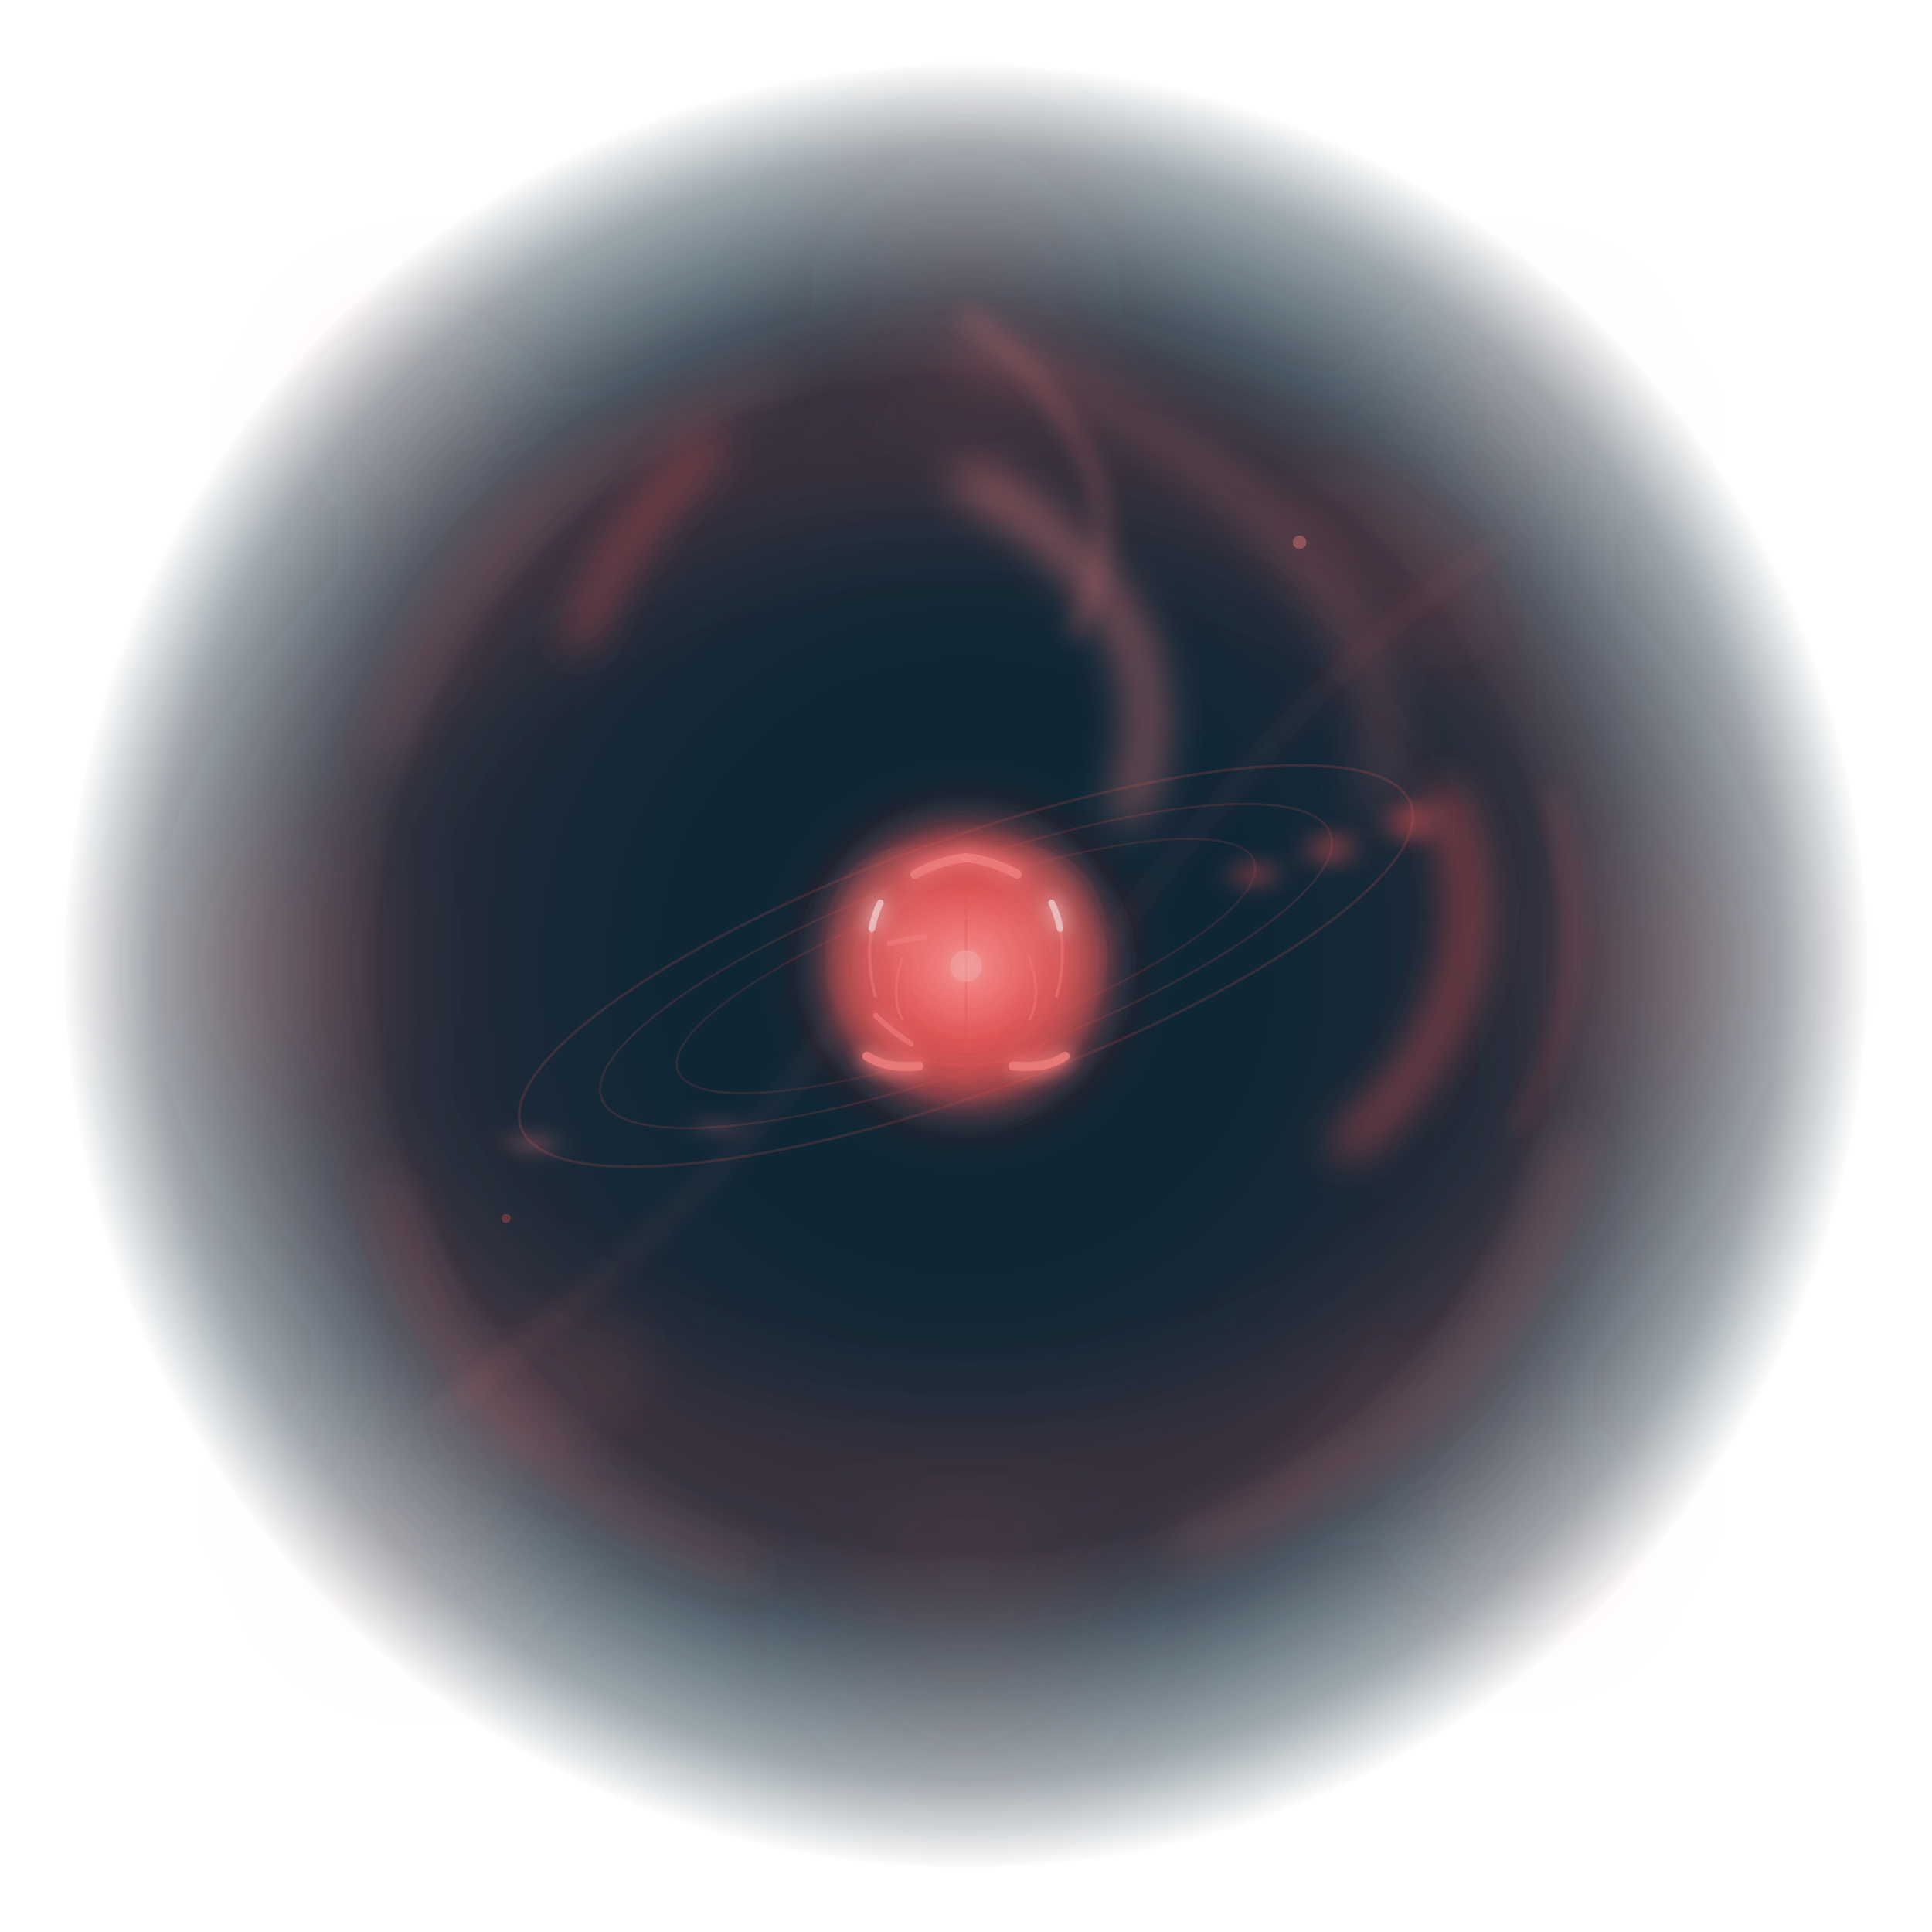
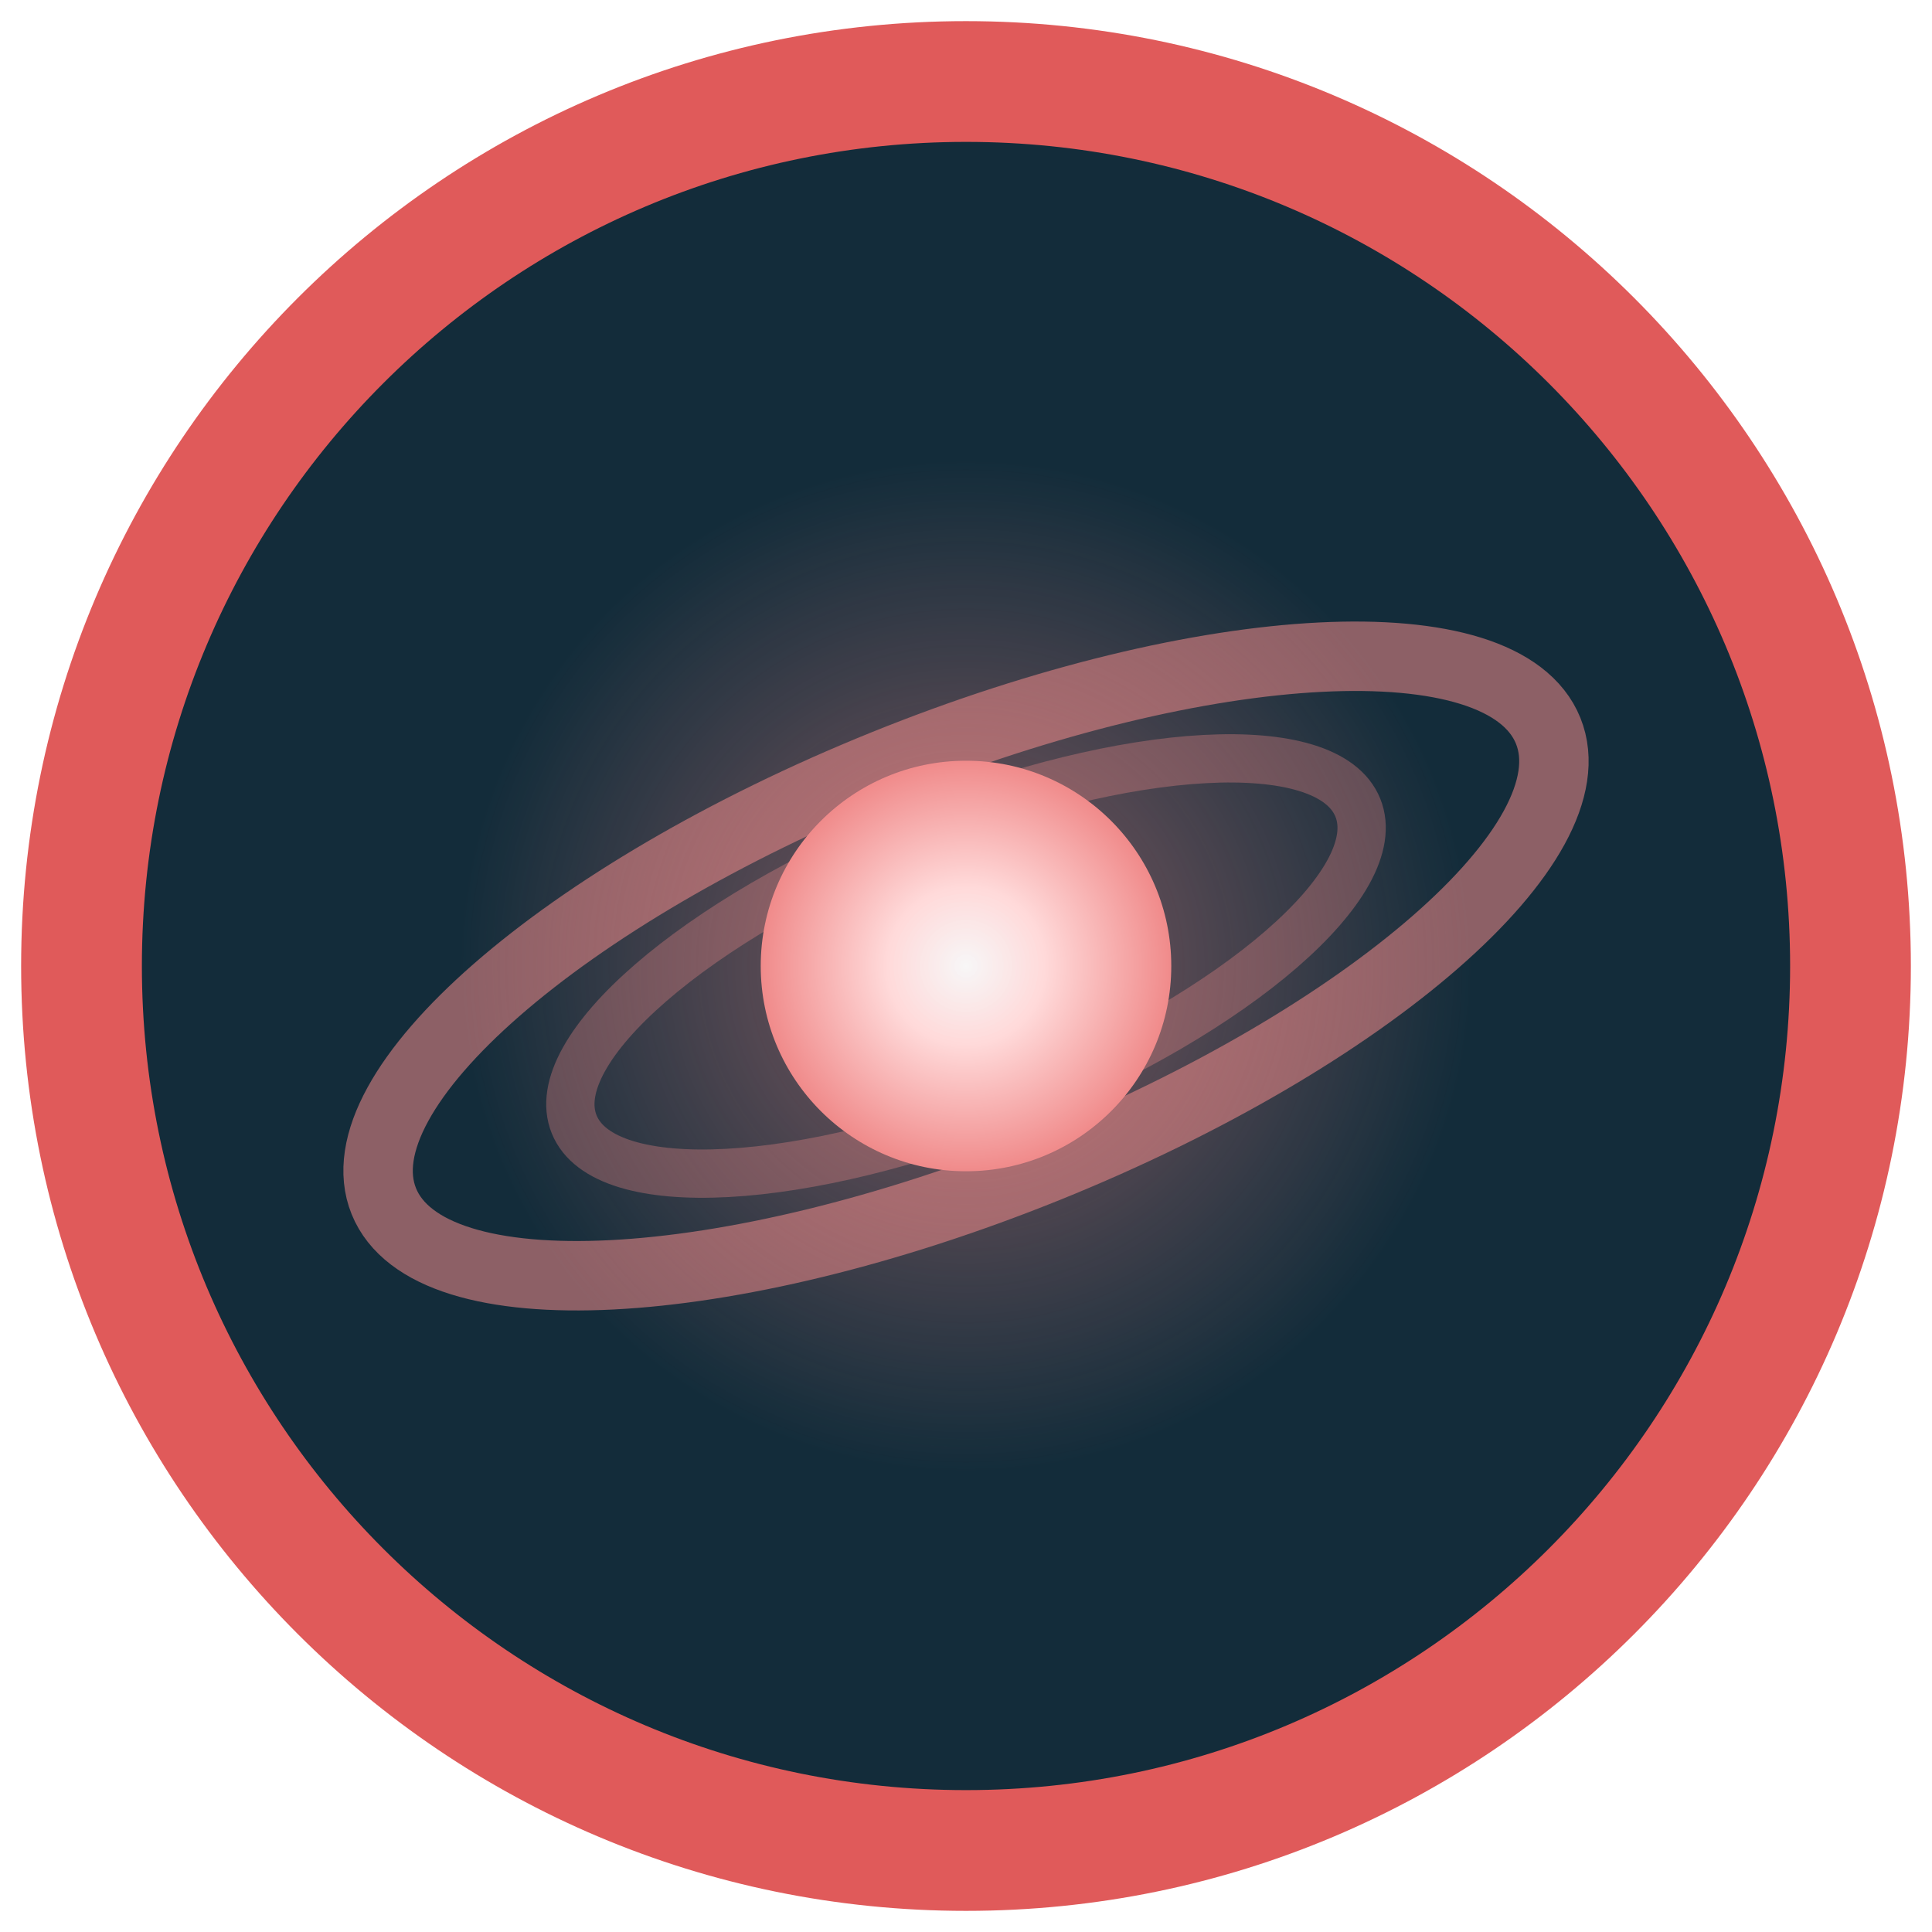
- <svg xmlns="http://www.w3.org/2000/svg" viewBox="0 0 300 300" width="440" height="440">
+ <svg xmlns="http://www.w3.org/2000/svg" viewBox="0 0 32 32" width="32" height="32">
  <defs>
-     <radialGradient id="tunnel" cx="50%" cy="50%" r="50%">
-       <stop offset="0%" stop-color="#0d2635" stop-opacity="0" />
-       <stop offset="50%" stop-color="#e05252" stop-opacity=".02" />
-       <stop offset="75%" stop-color="#e05252" stop-opacity=".08" />
-       <stop offset="90%" stop-color="#f07d7d" stop-opacity=".10" />
-       <stop offset="100%" stop-color="#e05252" stop-opacity=".02" />
+     <radialGradient id="halo">
+       <stop offset="0%" stop-color="#ffdada" stop-opacity="0.6" />
+       <stop offset="40%" stop-color="#f08a8a" stop-opacity="0.300" />
+       <stop offset="100%" stop-color="#f08a8a" stop-opacity="0" />
    </radialGradient>
-     <radialGradient id="coreG" cx="50%" cy="50%" r="50%">
-       <stop offset="0%" stop-color="#f0a0a0" />
-       <stop offset="15%" stop-color="#f07d7d" />
-       <stop offset="50%" stop-color="#e05252" stop-opacity=".55" />
-       <stop offset="85%" stop-color="#e05252" stop-opacity=".15" />
-       <stop offset="100%" stop-color="#0d2635" stop-opacity="0" />
-     </radialGradient>
-     <radialGradient id="brainG" cx="50%" cy="40%" r="60%">
-       <stop offset="0%" stop-color="#f8d0d0" stop-opacity=".2" />
-       <stop offset="100%" stop-color="#e05252" stop-opacity=".04" />
-     </radialGradient>
-     <radialGradient id="halo" cx="50%" cy="50%" r="50%">
-       <stop offset="0%" stop-color="#e05252" stop-opacity=".28" />
-       <stop offset="40%" stop-color="#e05252" stop-opacity=".08" />
-       <stop offset="100%" stop-color="#e05252" stop-opacity="0" />
-     </radialGradient>
-     <filter id="fCl" x="-40%" y="-40%" width="180%" height="180%">
-       <feGaussianBlur stdDeviation="14" />
-     </filter>
-     <filter id="fW" x="-50%" y="-50%" width="200%" height="200%">
-       <feGaussianBlur stdDeviation="5" />
-     </filter>
-     <filter id="fTw" x="-60%" y="-60%" width="220%" height="220%">
-       <feGaussianBlur stdDeviation="2.5" />
-     </filter>
-     <filter id="fDk" x="-80%" y="-400%" width="260%" height="900%">
-       <feGaussianBlur stdDeviation="3" />
-     </filter>
-     <filter id="fCo" x="-100%" y="-100%" width="300%" height="300%">
-       <feGaussianBlur stdDeviation="5" result="b" />
-       <feMerge>
-         <feMergeNode in="b" />
-         <feMergeNode in="SourceGraphic" />
-       </feMerge>
-     </filter>
-     <filter id="fNd" x="-200%" y="-200%" width="500%" height="500%">
-       <feGaussianBlur stdDeviation="1.8" result="b" />
-       <feMerge>
-         <feMergeNode in="b" />
-         <feMergeNode in="SourceGraphic" />
-       </feMerge>
-     </filter>
-     <filter id="fBr" x="-40%" y="-40%" width="180%" height="180%">
-       <feGaussianBlur stdDeviation="2" result="b" />
-       <feMerge>
-         <feMergeNode in="b" />
-         <feMergeNode in="SourceGraphic" />
-       </feMerge>
-     </filter>
-     <radialGradient id="bgFade" cx="50%" cy="50%" r="50%">
-       <stop offset="0%" stop-color="#0d2635" />
-       <stop offset="65%" stop-color="#0d2635" />
-       <stop offset="90%" stop-color="#0d2635" stop-opacity=".4" />
-       <stop offset="100%" stop-color="#0d2635" stop-opacity="0" />
+     <radialGradient id="core">
+       <stop offset="0%" stop-color="#ffffff" stop-opacity=".92" />
+       <stop offset="38%" stop-color="#ffdada" />
+       <stop offset="100%" stop-color="#f08a8a" />
    </radialGradient>
  </defs>
-   <circle cx="150" cy="150" r="140" fill="url(#bgFade)" />
-   <g transform="translate(45,45) scale(0.7)">
-     <g filter="url(#fCl)">
-       <ellipse cx="150" cy="150" rx="155" ry="120" fill="none" stroke="#e05252" stroke-width="32" stroke-opacity=".11" />
-       <ellipse cx="150" cy="150" rx="145" ry="112" fill="none" stroke="#f07d7d" stroke-width="16" stroke-opacity=".08" />
-       <circle cx="150" cy="2" r="28" fill="#e05252" fill-opacity=".12" />
-       <circle cx="298" cy="150" r="26" fill="#e05252" fill-opacity=".11" />
-       <circle cx="150" cy="298" r="28" fill="#f07d7d" fill-opacity=".10" />
-       <circle cx="2" cy="150" r="26" fill="#e05252" fill-opacity=".12" />
-       <circle cx="270" cy="30" r="22" fill="#f07d7d" fill-opacity=".09" />
-       <circle cx="270" cy="270" r="22" fill="#e05252" fill-opacity=".09" />
-       <circle cx="30" cy="270" r="24" fill="#f07d7d" fill-opacity=".10" />
-       <circle cx="30" cy="30" r="22" fill="#e05252" fill-opacity=".09" />
-     </g>
-     <g filter="url(#fW)">
-       <path d="M150,14 Q196,24 226,62 Q246,86 242,112" fill="none" stroke="#f07d7d" stroke-width="6" stroke-linecap="round" stroke-opacity=".28" />
-       <path d="M284,190 Q276,224 250,248 Q228,268 198,278" fill="none" stroke="#f07d7d" stroke-width="5" stroke-linecap="round" stroke-opacity=".25" />
-       <path d="M102,284 Q74,276 52,254 Q30,234 22,198" fill="none" stroke="#e05252" stroke-width="5" stroke-linecap="round" stroke-opacity=".24" />
-       <path d="M22,102 Q30,72 52,52 Q74,30 108,20" fill="none" stroke="#f07d7d" stroke-width="4" stroke-linecap="round" stroke-opacity=".26" />
-       <path d="M206,280 Q228,260 244,234" fill="none" stroke="#e05252" stroke-width="3" stroke-linecap="round" stroke-opacity=".15" />
-       <path d="M58,46 Q42,66 34,92" fill="none" stroke="#e05252" stroke-width="2.5" stroke-linecap="round" stroke-opacity=".12" />
-       <ellipse cx="244" cy="62" rx="28" ry="16" fill="#e05252" fill-opacity=".06" transform="rotate(40,244,62)" />
-       <ellipse cx="58" cy="244" rx="24" ry="14" fill="#f07d7d" fill-opacity=".07" transform="rotate(-30,58,244)" />
-     </g>
-     <g filter="url(#fTw)">
-       <path d="M150,6 Q168,18 178,40 Q184,58 174,76" fill="none" stroke="#f07d7d" stroke-width="2.5" stroke-linecap="round" stroke-opacity=".35" />
-       <path d="M280,112 Q286,132 284,150 Q282,170 272,186" fill="none" stroke="#e05252" stroke-width="2" stroke-linecap="round" stroke-opacity=".32" />
-       <path d="M268,56 Q232,82 208,112 Q190,132 178,150" fill="none" stroke="#e05252" stroke-width="1.5" stroke-linecap="round" stroke-opacity=".22" />
-       <path d="M32,250 Q66,224 94,196 Q116,172 130,150" fill="none" stroke="#f07d7d" stroke-width="1.5" stroke-linecap="round" stroke-opacity=".20" />
-     </g>
-     <circle cx="150" cy="150" r="148" fill="url(#tunnel)" />
-     <g filter="url(#fW)">
-       <path d="M150,42 Q174,54 186,76 Q194,96 186,116" fill="none" stroke="#f07d7d" stroke-width="4" stroke-linecap="round" />
-       <path d="M94,34 Q74,52 64,78" fill="none" stroke="#e05252" stroke-width="3" stroke-linecap="round" />
-     </g>
-     <g filter="url(#fW)">
-       <path d="M234,190 Q254,174 260,150 Q264,132 256,112" fill="none" stroke="#e05252" stroke-width="4" stroke-linecap="round" />
-     </g>
-     <circle cx="224" cy="56" r="1.5" fill="#f07d7d" opacity=".4" />
-     <circle cx="48" cy="206" r="1" fill="#e05252" opacity=".35" />
-     <g>
-       <ellipse cx="150" cy="150" rx="105" ry="28" fill="none" stroke="#e05252" stroke-width=".6" opacity=".18" transform="rotate(-20,150,150)" />
-       <ellipse cx="150" cy="150" rx="86" ry="22" fill="none" stroke="#e05252" stroke-width=".5" opacity=".16" transform="rotate(-20,150,150)" />
-       <ellipse cx="150" cy="150" rx="68" ry="17" fill="none" stroke="#e05252" stroke-width=".5" opacity=".14" transform="rotate(-20,150,150)" />
-       <ellipse cx="150" cy="150" rx="105" ry="28" fill="none" stroke="#e05252" stroke-width="5" stroke-dasharray="8 577" opacity=".85" transform="rotate(-20,150,150)" filter="url(#fDk)" />
-       <ellipse cx="150" cy="150" rx="105" ry="28" fill="none" stroke="#f07d7d" stroke-width="3.5" stroke-dasharray="5 580" stroke-dashoffset="-220" opacity=".65" transform="rotate(-20,150,150)" filter="url(#fDk)" style="animation-delay:-7s" />
-       <ellipse cx="150" cy="150" rx="86" ry="22" fill="none" stroke="#e05252" stroke-width="4.5" stroke-dasharray="7 464" opacity=".82" transform="rotate(-20,150,150)" filter="url(#fDk)" />
-       <ellipse cx="150" cy="150" rx="86" ry="22" fill="none" stroke="#f07d7d" stroke-width="3" stroke-dasharray="4 467" stroke-dashoffset="-155" opacity=".60" transform="rotate(-20,150,150)" filter="url(#fDk)" style="animation-delay:-4s" />
-       <ellipse cx="150" cy="150" rx="68" ry="17" fill="none" stroke="#e05252" stroke-width="4" stroke-dasharray="6 366" opacity=".80" transform="rotate(-20,150,150)" filter="url(#fDk)" />
-     </g>
-     <g filter="url(#fBr)">
-       <circle cx="150" cy="150" r="46" fill="url(#halo)" style="transform-origin:150px 150px;animation-delay:-.4s" />
-       <circle cx="150" cy="150" r="35" fill="url(#coreG)" filter="url(#fCo)" style="transform-origin:150px 150px" />
-       <path d="M150,125 C137,120 123,125 120,136 C117,147 119,160 126,166 C133,172 143,172 150,170" fill="url(#brainG)" fill-opacity=".6" stroke="none" />
-       <path d="M150,125 C163,120 177,125 180,136 C183,147 181,160 174,166 C167,172 157,172 150,170" fill="url(#brainG)" fill-opacity=".6" stroke="none" />
-       <line x1="150" y1="126" x2="150" y2="169" stroke="#e05252" stroke-width=".5" opacity=".3" />
-       <path d="M132,166 C136,174 164,174 168,166" fill="none" stroke="#e05252" stroke-width=".6" opacity=".35" />
-       <path d="M131,136 C128,142 128,150 130,157" fill="none" stroke="#f07d7d" stroke-width=".7" opacity=".45" />
-       <path d="M136,148 C134,153 134,159 136,162" fill="none" stroke="#f07d7d" stroke-width=".6" opacity=".4" />
-       <path d="M169,136 C172,142 172,150 170,157" fill="none" stroke="#f07d7d" stroke-width=".7" opacity=".45" />
-       <path d="M164,148 C166,153 166,159 164,162" fill="none" stroke="#f07d7d" stroke-width=".6" opacity=".4" />
-       <path d="M150,126 C139,127 127,136 124,147 C121,156 122,164 128,170 C134,174 143,172 150,170" fill="none" stroke="#f07d7d" stroke-width="2" stroke-opacity=".8" stroke-dasharray="12 48" filter="url(#fNd)" stroke-linecap="round" />
-       <path d="M150,126 C161,127 173,136 176,147 C179,156 178,164 172,170 C166,174 157,172 150,170" fill="none" stroke="#f07d7d" stroke-width="2" stroke-opacity=".8" stroke-dasharray="12 48" filter="url(#fNd)" stroke-linecap="round" />
-       <path d="M131,136 C128,142 128,150 130,157" fill="none" stroke="#f0d0d0" stroke-width="1.5" stroke-opacity=".7" stroke-dasharray="6 24" filter="url(#fNd)" stroke-linecap="round" />
-       <path d="M169,136 C172,142 172,150 170,157" fill="none" stroke="#f0d0d0" stroke-width="1.5" stroke-opacity=".7" stroke-dasharray="6 24" filter="url(#fNd)" stroke-linecap="round" />
-       <path d="M133,145 C140,143 148,143 150,144 C152,145 160,146 167,144" fill="none" stroke="#f07d7d" stroke-width="1.2" stroke-opacity=".6" stroke-dasharray="8 32" filter="url(#fNd)" stroke-linecap="round" />
-       <path d="M130,161 C137,168 146,172 150,172 C154,172 163,168 170,161" fill="none" stroke="#f07d7d" stroke-width="1.2" stroke-opacity=".6" stroke-dasharray="10 40" filter="url(#fNd)" stroke-linecap="round" />
-       <circle cx="150" cy="150" r="3.5" fill="#f0a0a0" opacity=".6" />
-     </g>
+   <circle cx="16" cy="16" r="15.05" fill="#0d2635" fill-opacity=".97" />
+   <circle cx="16" cy="16" r="14.65" fill="none" stroke="#e05a5a" stroke-width="2" stroke-opacity="1" />
+   <g transform="rotate(-22 16 16)">
+     <ellipse cx="16" cy="16" rx="10.4" ry="3.6" fill="none" stroke="#f08a8a" stroke-width="1.15" stroke-opacity="0.55" />
+     <ellipse cx="16" cy="16" rx="7.0" ry="2.4" fill="none" stroke="#f08a8a" stroke-width=".8" stroke-opacity="0.330" />
  </g>
+   <circle cx="16" cy="16" r="8.4" fill="url(#halo)" />
+   <circle cx="16" cy="16" r="3.4" fill="url(#core)" />
</svg>
